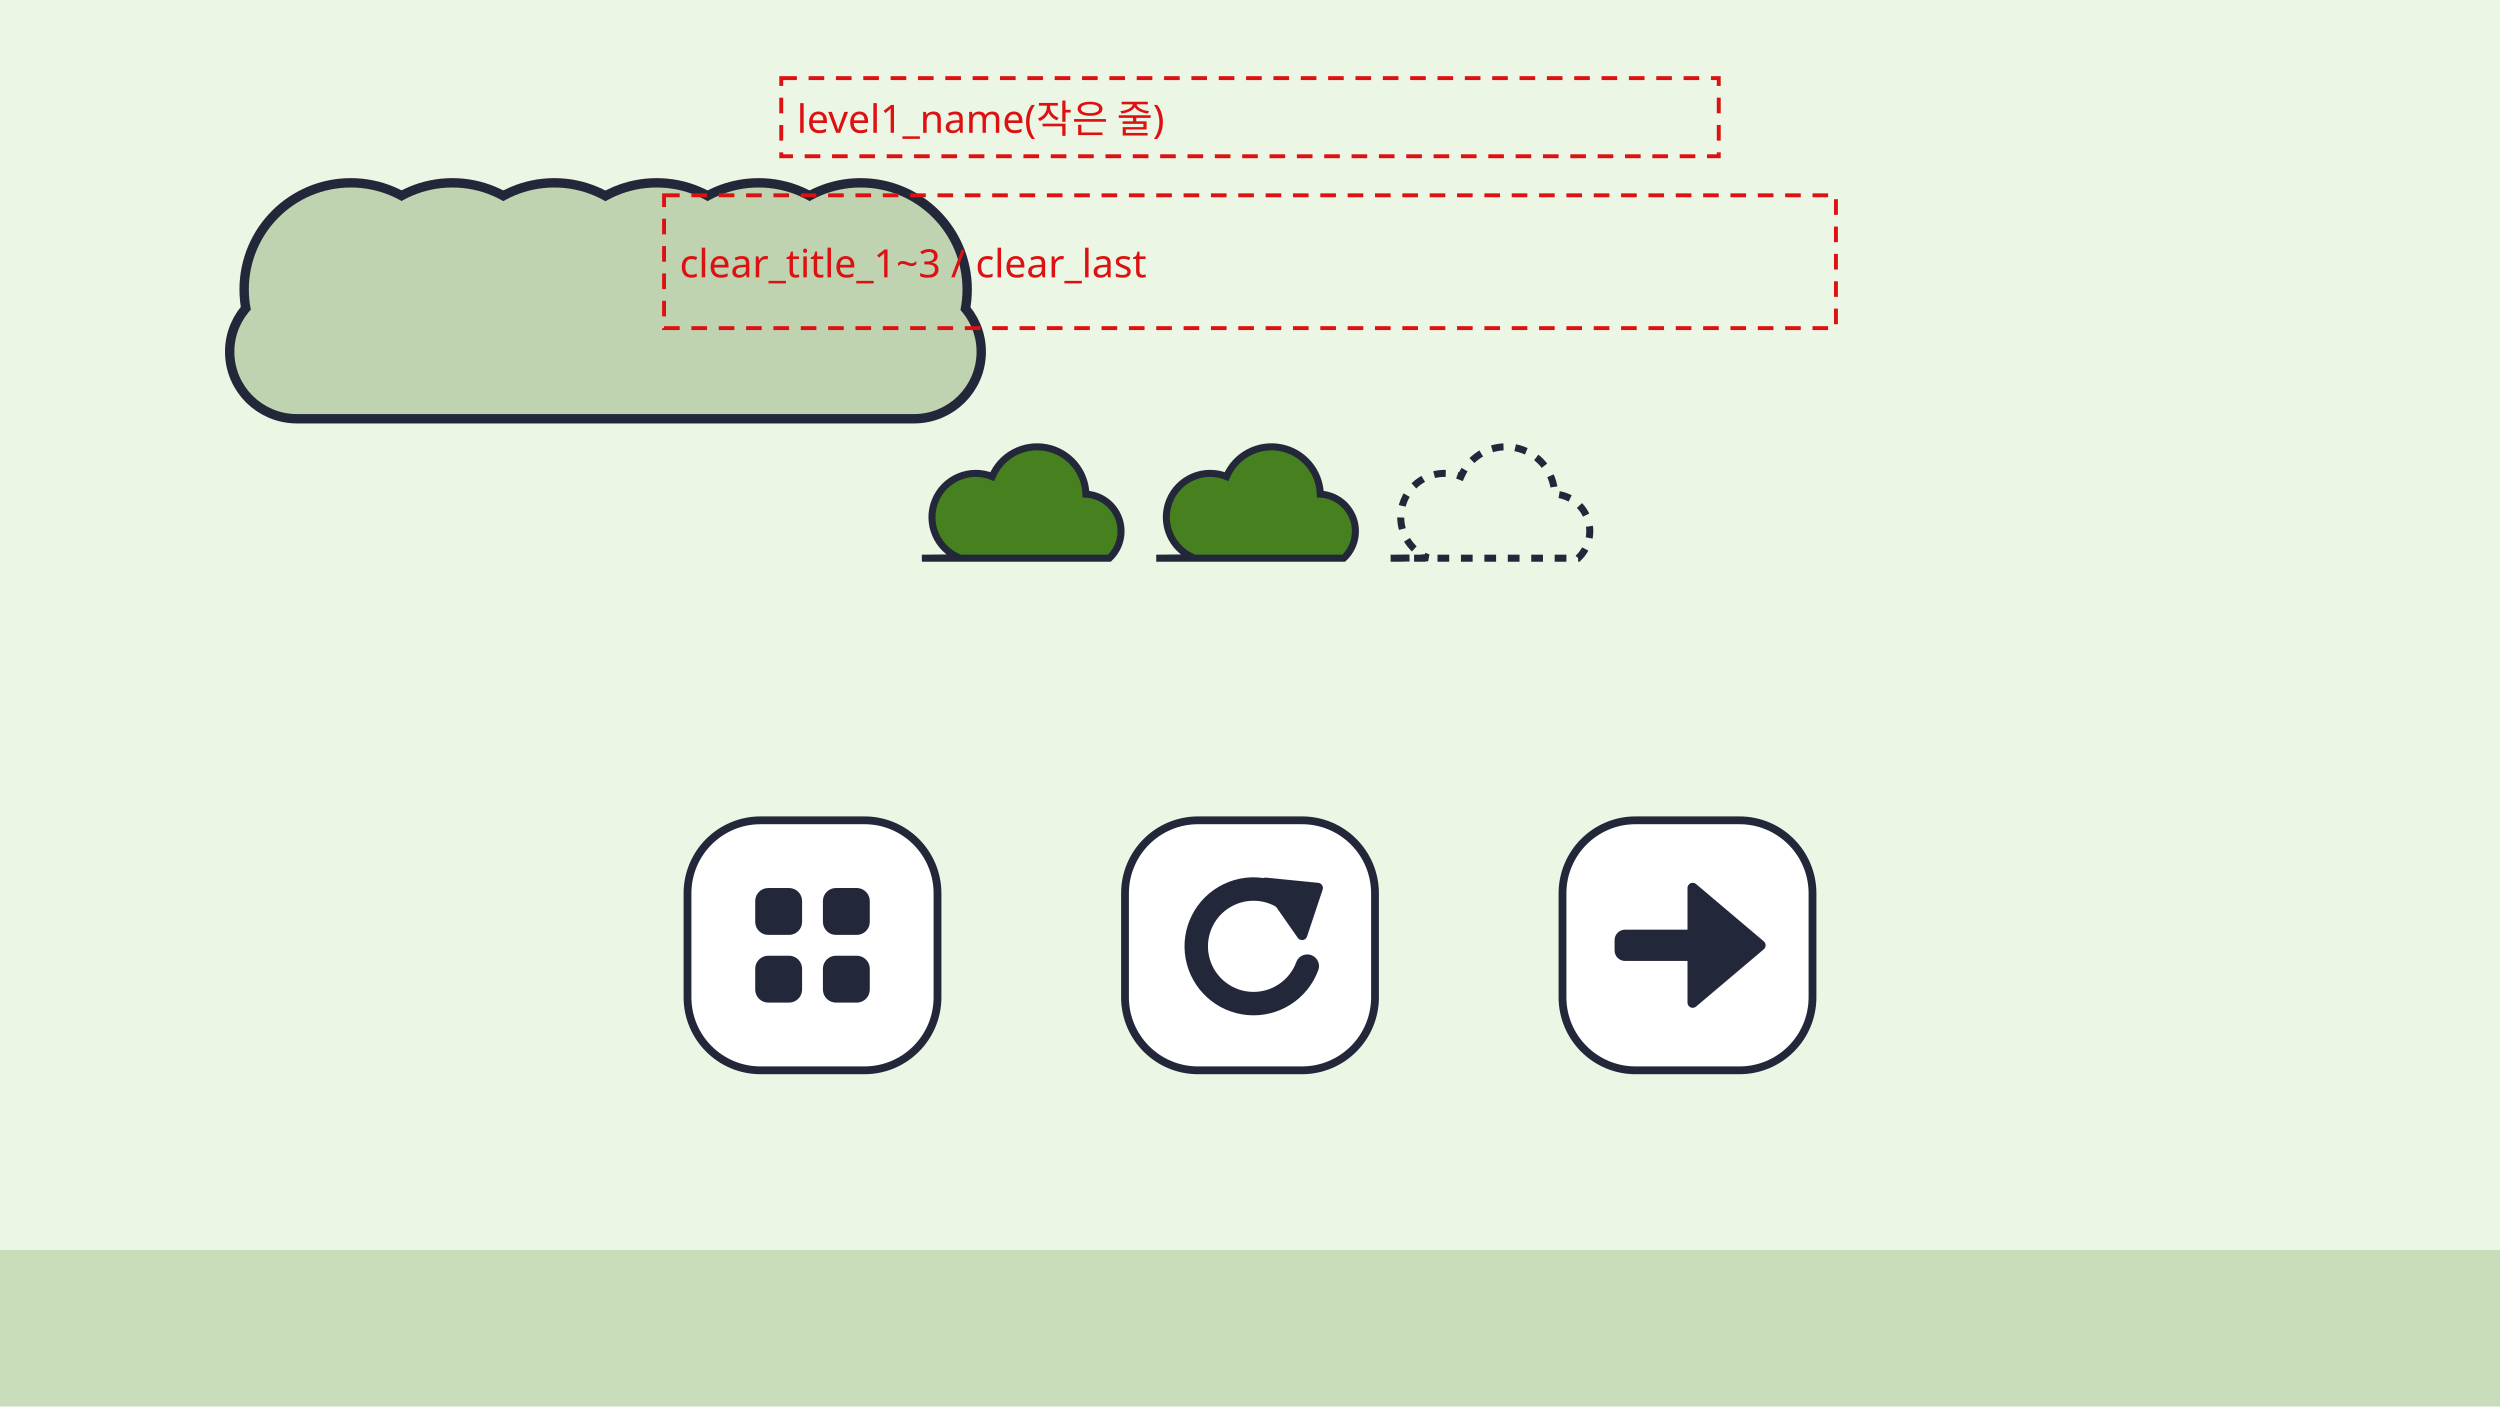
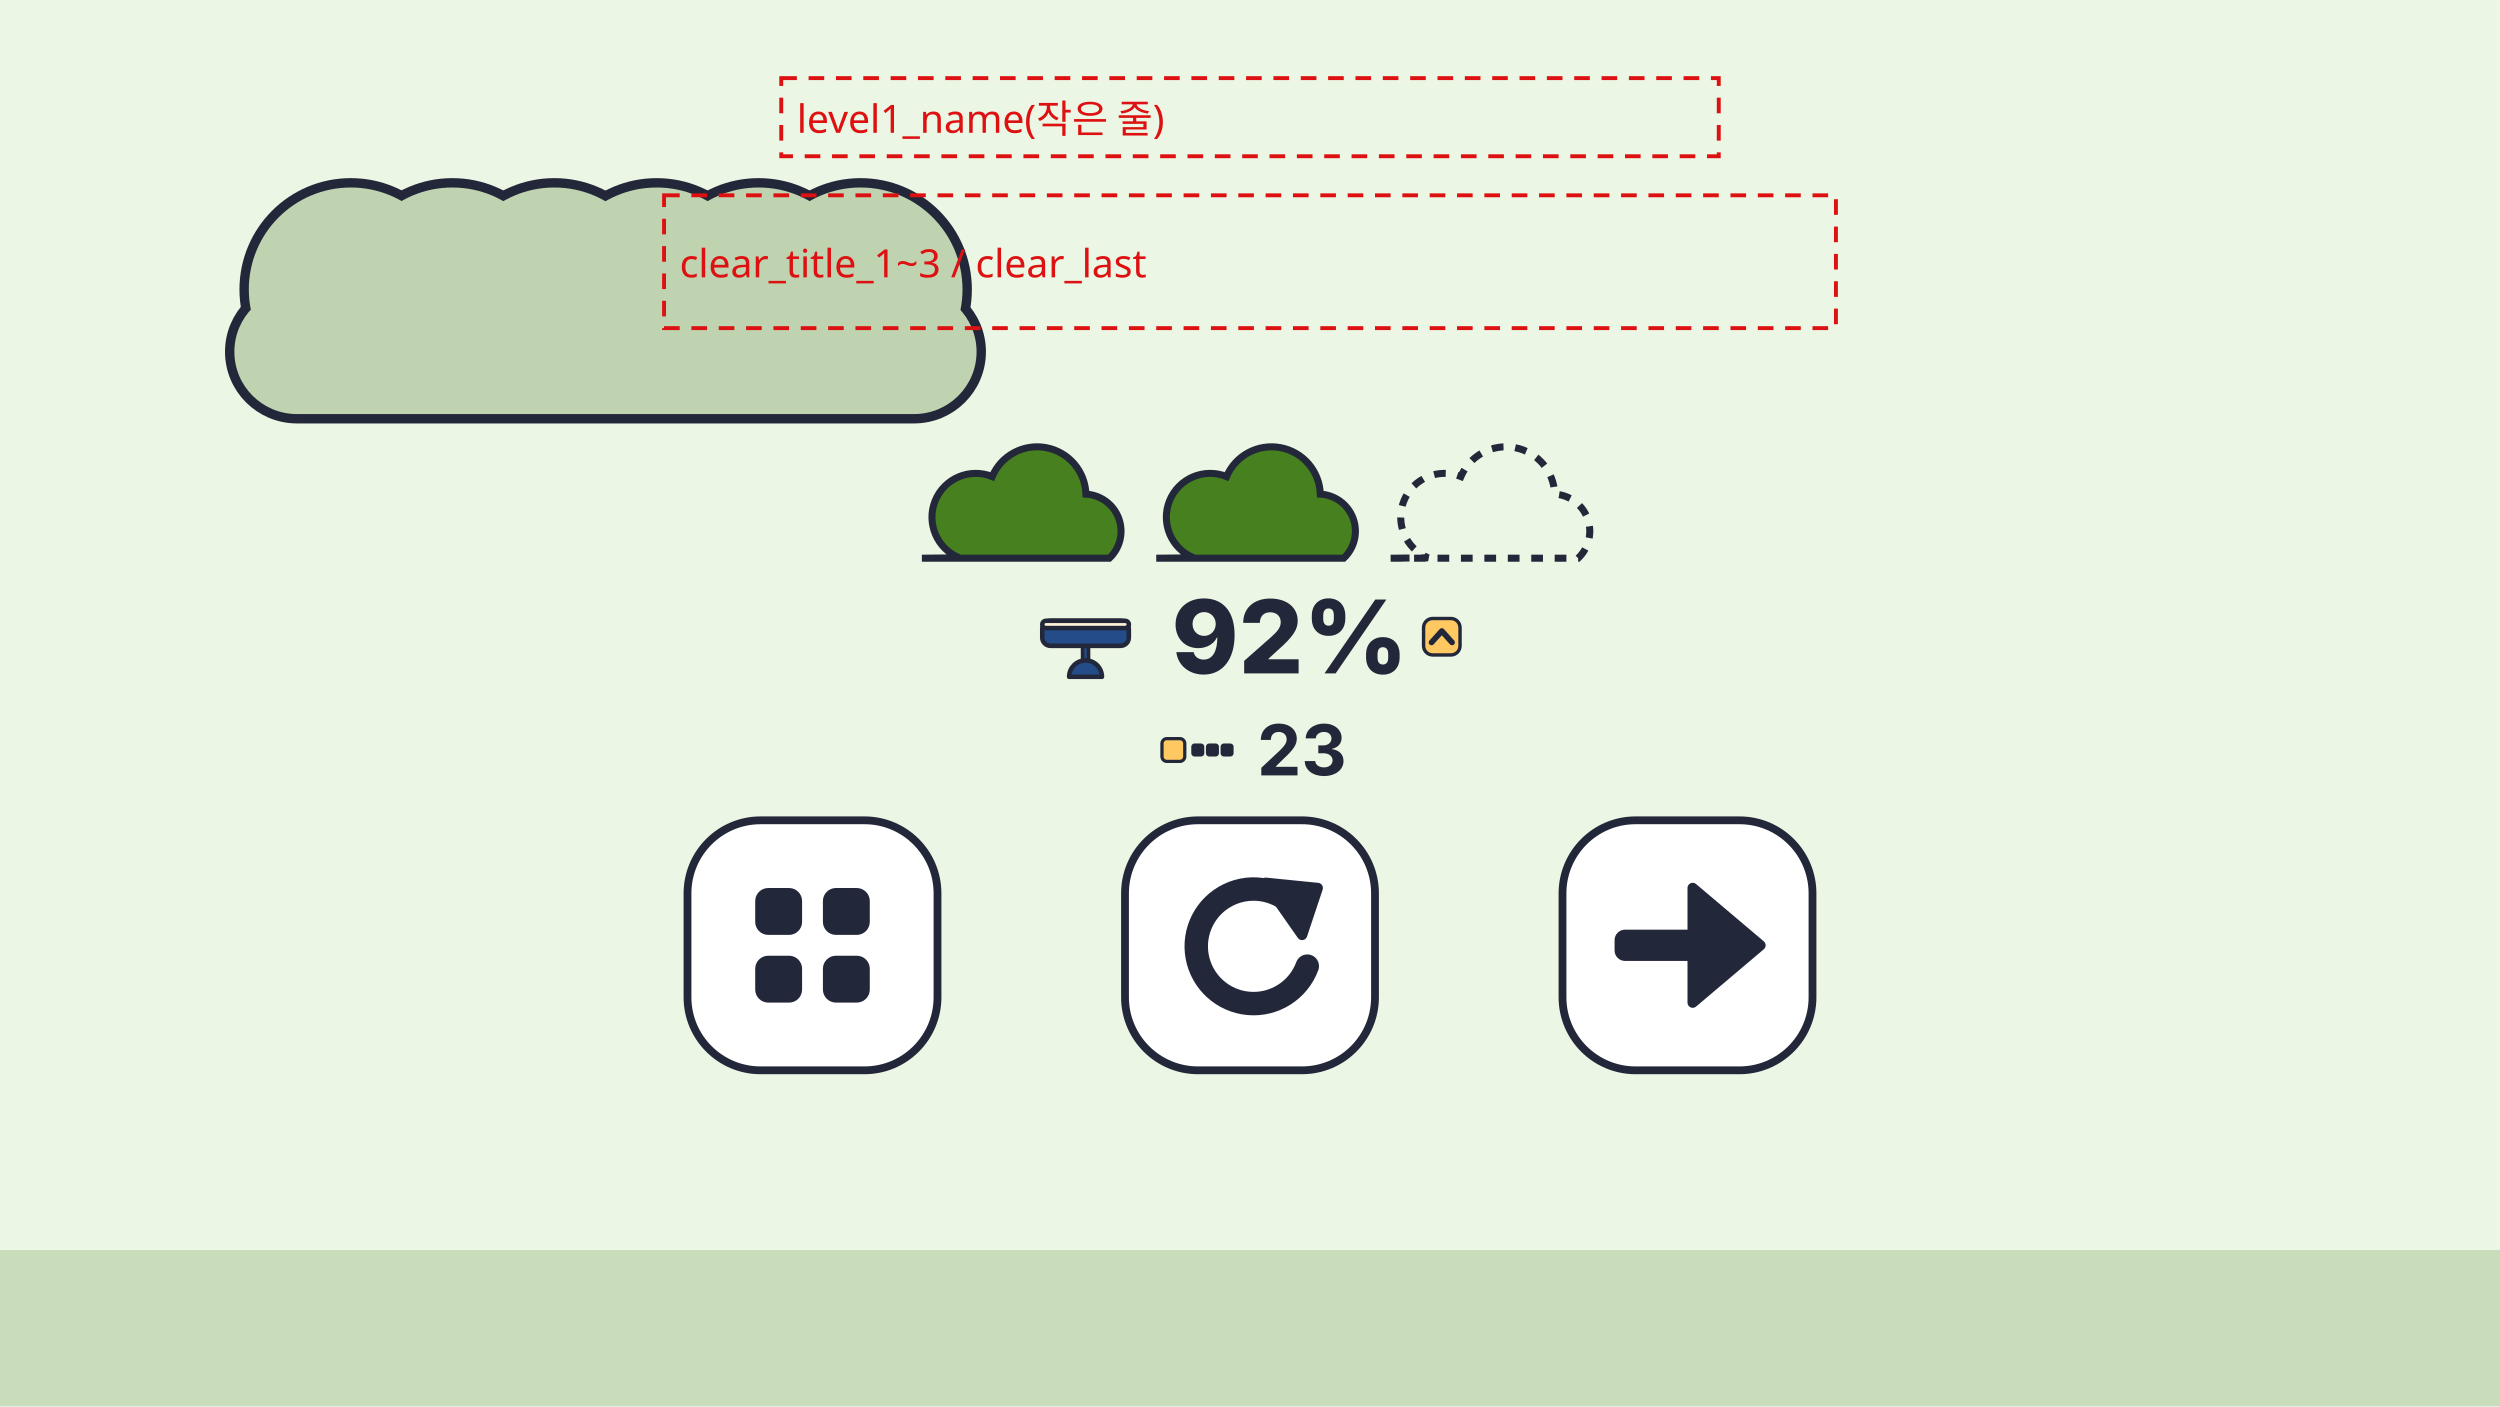
<svg xmlns="http://www.w3.org/2000/svg" viewBox="0 0 640 360" width="640" height="360">
  <rect width="640" height="360" fill="#ECF6E4" />
  <rect x="0" y="320" width="640" height="40" fill="#C9DDBB" />
  <g fill="#BFD3B0" stroke="#23273A" stroke-width="4.8">
    <rect x="60" y="74.1" width="190" height="31.9" rx="16" />
    <circle cx="89.8" cy="74.1" r="26.1" />
    <circle cx="115.8" cy="74.1" r="26.1" />
    <circle cx="141.9" cy="74.1" r="26.1" />
    <circle cx="168.1" cy="74.1" r="26.1" />
    <circle cx="194.2" cy="74.1" r="26.1" />
    <circle cx="220.3" cy="74.1" r="26.1" />
  </g>
  <g fill="#BFD3B0">
    <rect x="60" y="74.1" width="190" height="31.9" rx="16" />
    <circle cx="89.8" cy="74.1" r="26.1" />
    <circle cx="115.8" cy="74.1" r="26.1" />
    <circle cx="141.9" cy="74.1" r="26.1" />
    <circle cx="168.1" cy="74.1" r="26.1" />
    <circle cx="194.2" cy="74.1" r="26.1" />
    <circle cx="220.3" cy="74.1" r="26.1" />
  </g>
  <rect x="200" y="20" width="240" height="20" fill="none" stroke="#D11" stroke-width="1" stroke-dasharray="4 3" />
  <text x="204" y="34" font-family="sans-serif" font-size="10" fill="#D11">level1_name(작은 줄)</text>
  <rect x="170" y="50" width="300" height="34" fill="none" stroke="#D11" stroke-width="1" stroke-dasharray="4 3" />
  <text x="174" y="71" font-family="sans-serif" font-size="10" fill="#D11">clear_title_1~3 / clear_last</text>
  <g fill="#47801E" stroke="#23273A" stroke-width="1.8">
    <path d="M236 142.9 h48 a9.5 9.5 0 0 0 -6 -16.4 a12.5 12.5 0 0 0 -24 -4.5 a8.9 8.9 0 0 0 -8.4 20.8 z" />
  </g>
  <g fill="#47801E" stroke="#23273A" stroke-width="1.8">
    <path d="M296 142.9 h48 a9.5 9.5 0 0 0 -6 -16.4 a12.5 12.5 0 0 0 -24 -4.5 a8.9 8.9 0 0 0 -8.4 20.8 z" />
  </g>
  <g fill="none" stroke="#23273A" stroke-width="1.8" stroke-dasharray="3 3">
    <path d="M356 142.9 h48 a9.5 9.5 0 0 0 -6 -16.4 a12.5 12.5 0 0 0 -24 -4.5 a8.9 8.9 0 0 0 -8.4 20.8 z" />
  </g>
+   <g transform="translate(263.9 149) scale(0.5833)">
+     <rect x="22.7" y="26" width="2.6" height="12" fill="#234C88" stroke="#23273A" stroke-width="1.6" />
+     <rect x="5" y="17" width="38" height="11" rx="3.6" fill="#234C88" stroke="#23273A" stroke-width="2" />
+     <rect x="5" y="17" width="38" height="3.2" rx="1.6" fill="#FFF3D6" stroke="#23273A" stroke-width="2" />
+     <path d="M16.8 41.6 A7.2 7.2 0 0 1 31.2 41.6 Z" fill="#234C88" stroke="#23273A" stroke-width="2" stroke-linejoin="round" />
+   </g>
+   <text x="299.9" y="172.4" font-family="system-ui, -apple-system, 'Segoe UI', 'Apple SD Gothic Neo', 'Malgun Gothic', 'Noto Sans KR', sans-serif" font-weight="800" font-size="26" fill="#23273A">92%</text>
+   <g transform="translate(362.1 156) scale(0.2917)">
+     <rect x="8" y="8" width="32" height="32" rx="8" fill="#FFC861" stroke="#23273A" stroke-width="3" />
+     <polyline points="15,29 24,19 33,29" fill="none" stroke="#23273A" stroke-linecap="round" stroke-linejoin="round" stroke-width="5" />
+   </g>
+   <g transform="translate(295.8 182) scale(0.4167)">
+     <rect x="4" y="17" width="14" height="14" rx="3" fill="#FFC861" stroke="#23273A" stroke-width="2" />
+     <rect x="22" y="20" width="8" height="8" rx="2" fill="#23273A" />
+     <rect x="31" y="20" width="8" height="8" rx="2" fill="#23273A" />
+     <rect x="40" y="20" width="8" height="8" rx="2" fill="#23273A" />
+   </g>
+   <text x="321.8" y="198.5" font-family="system-ui, -apple-system, 'Segoe UI', 'Apple SD Gothic Neo', 'Malgun Gothic', 'Noto Sans KR', sans-serif" font-weight="700" font-size="18" fill="#23273A">23</text>
  <rect x="400" y="210" width="64" height="64" rx="18.7" fill="#FFFFFF" stroke="#23273A" stroke-width="2" />
  <g transform="translate(400 210) scale(1.3333)">
    <rect x="10" y="21" width="17" height="6" rx="2" fill="#23273A" />
    <polygon points="25,13 38,24 25,35" fill="#23273A" stroke="#23273A" stroke-linecap="round" stroke-linejoin="round" stroke-width="2" />
  </g>
  <rect x="288" y="210" width="64" height="64" rx="18.7" fill="#FFFFFF" stroke="#23273A" stroke-width="2" />
  <g transform="translate(288 210) scale(1.3333)">
    <path d="M33 17 A11 11 0 1 0 35 28" fill="none" stroke="#23273A" stroke-linecap="round" stroke-linejoin="round" stroke-width="4.5" />
    <polygon points="27,12 37,13 34,22" fill="#23273A" stroke="#23273A" stroke-linecap="round" stroke-linejoin="round" stroke-width="2" />
  </g>
  <rect x="176" y="210" width="64" height="64" rx="18.7" fill="#FFFFFF" stroke="#23273A" stroke-width="2" />
  <g transform="translate(176 210) scale(1.3333)">
    <rect x="13" y="13" width="9" height="9" rx="2.5" fill="#23273A" />
    <rect x="26" y="13" width="9" height="9" rx="2.5" fill="#23273A" />
    <rect x="13" y="26" width="9" height="9" rx="2.5" fill="#23273A" />
    <rect x="26" y="26" width="9" height="9" rx="2.5" fill="#23273A" />
  </g>
</svg>
